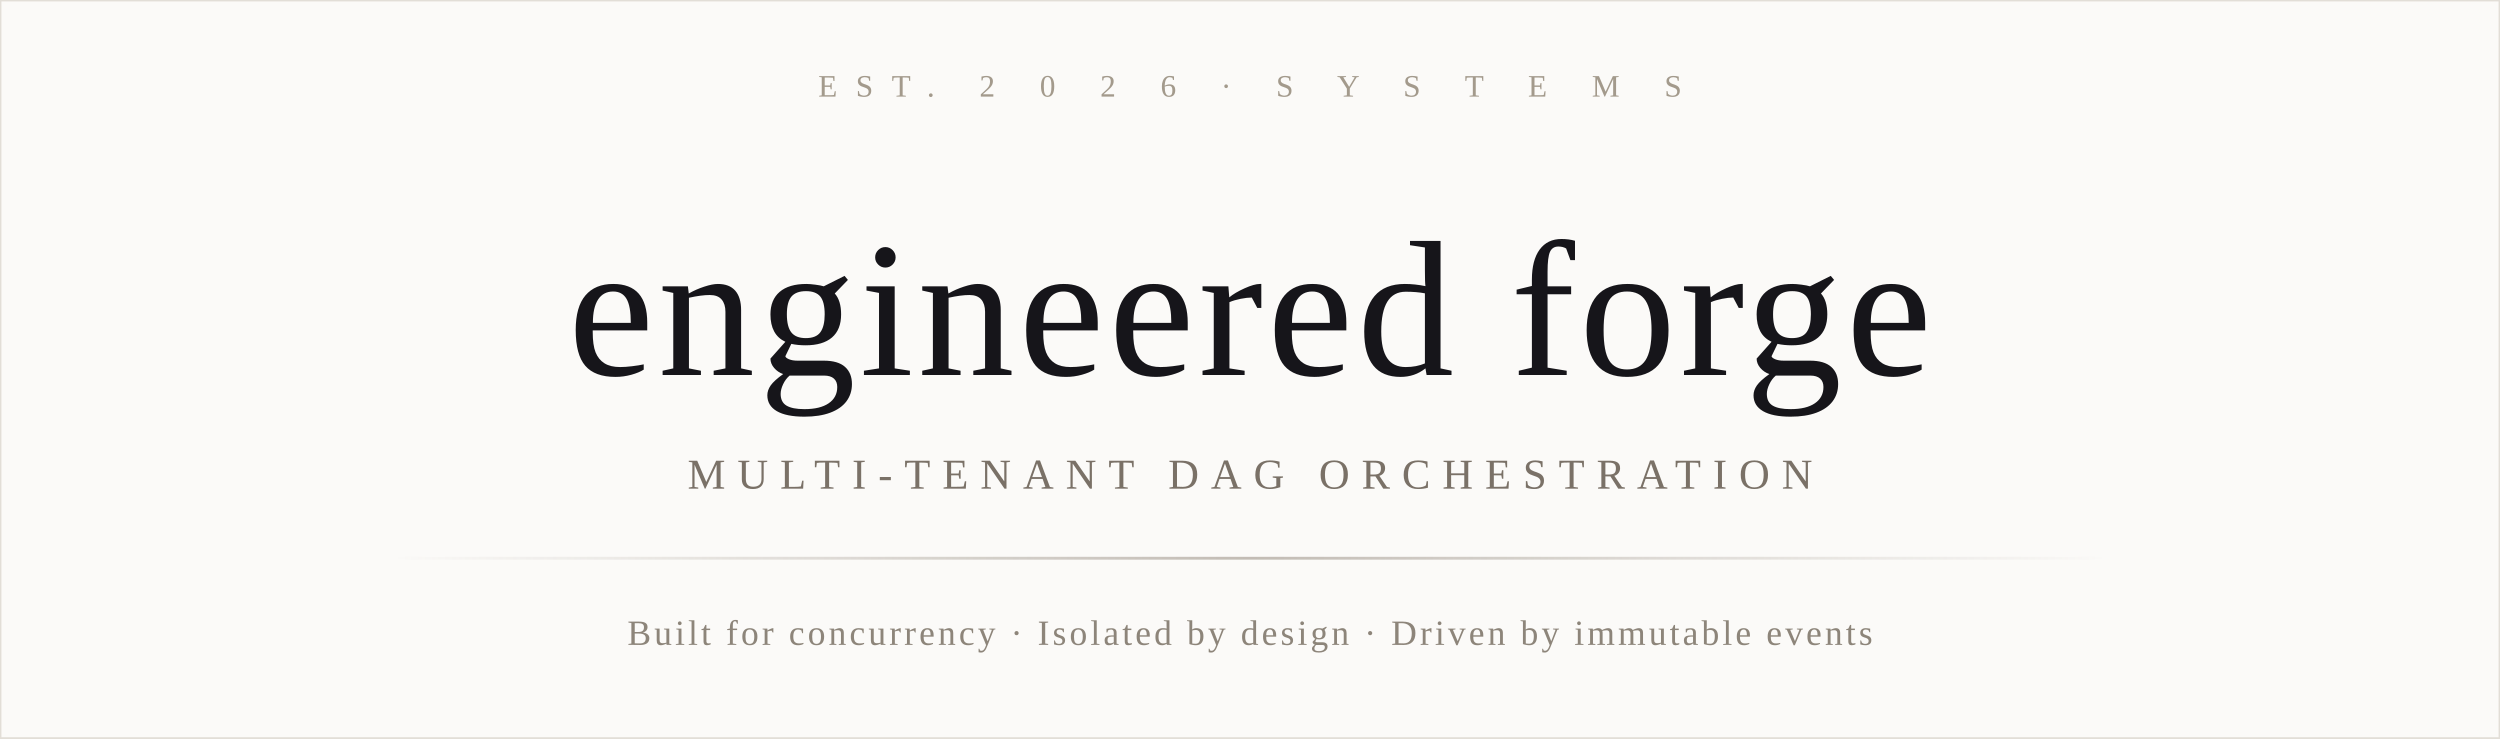
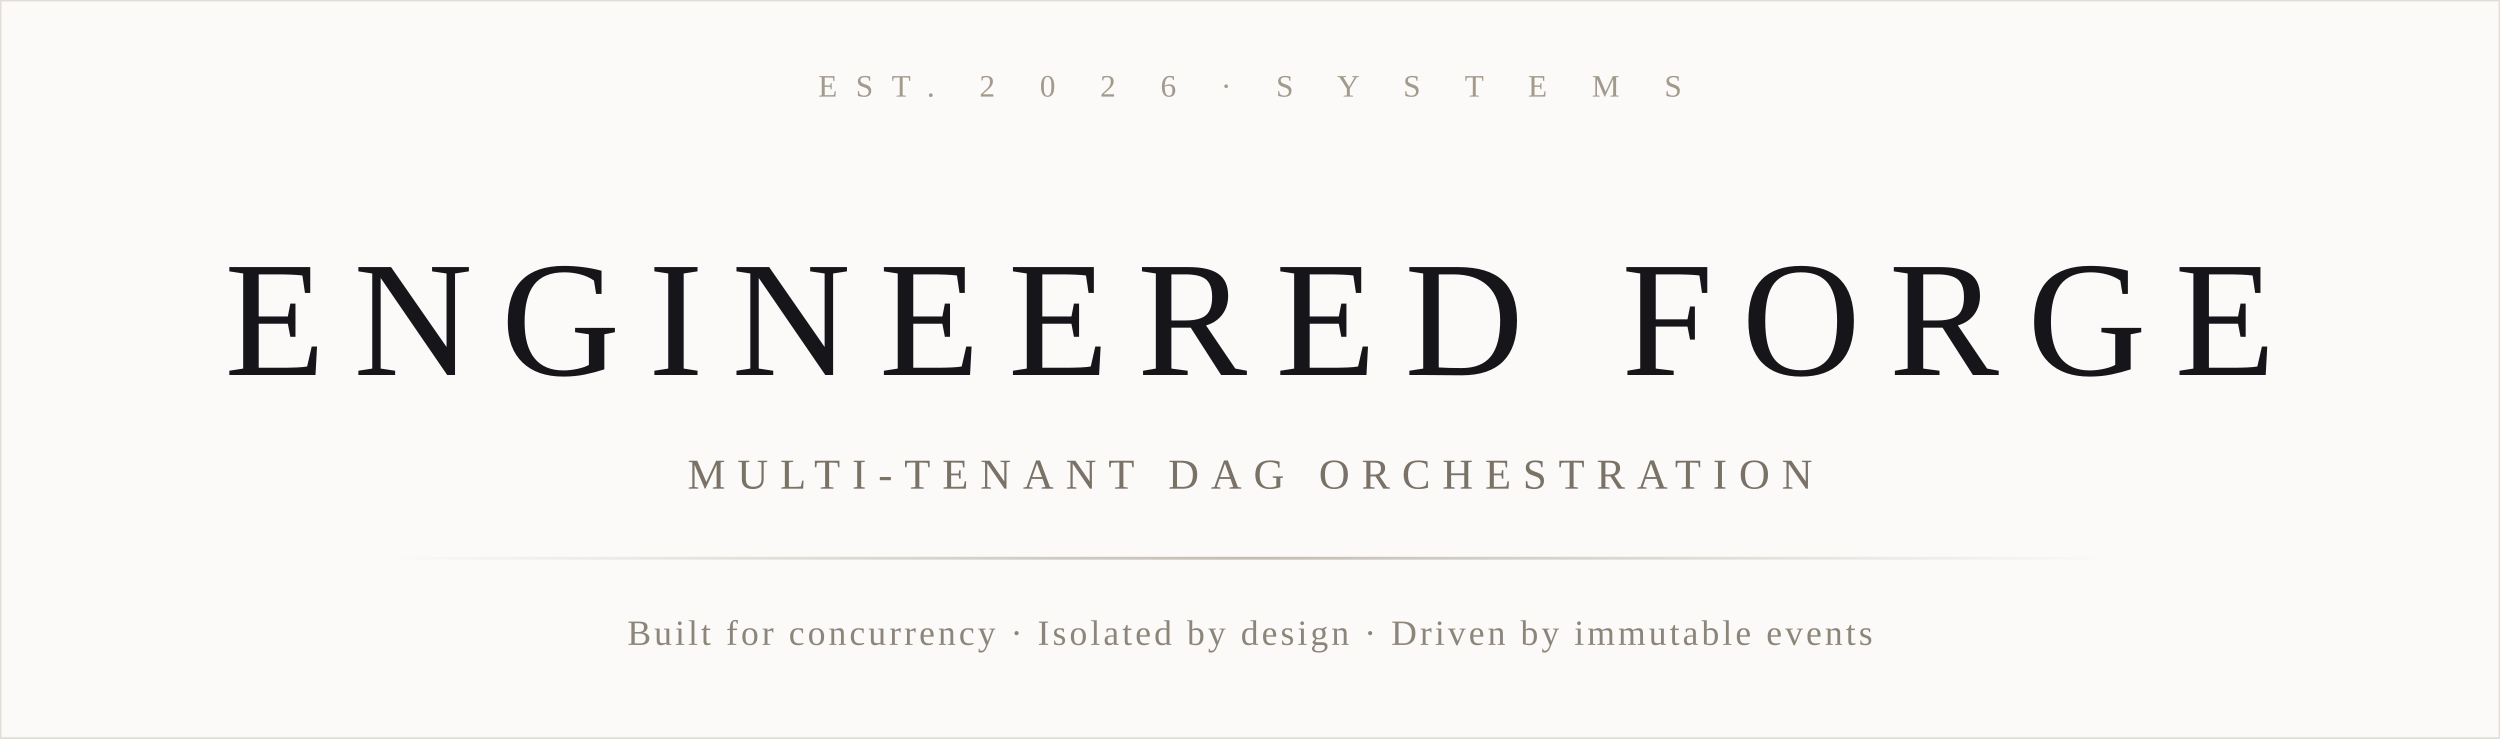
<svg xmlns="http://www.w3.org/2000/svg" width="880" height="260" viewBox="0 0 880 260" role="img" aria-labelledby="t d">
  <defs>
    <linearGradient id="rule" x1="0" y1="0" x2="1" y2="0">
      <stop offset="0%" stop-color="#8a7f72" stop-opacity="0" />
      <stop offset="50%" stop-color="#8a7f72" stop-opacity="0.5" />
      <stop offset="100%" stop-color="#8a7f72" stop-opacity="0" />
    </linearGradient>
  </defs>
  <rect width="880" height="260" fill="#fbfaf8" />
  <rect x="0" y="0" width="880" height="260" fill="none" stroke="#e2ded7" stroke-width="1" />
  <g text-anchor="middle">
    <text x="440" y="34" fill="#a39a8c" font-family="Georgia, 'Times New Roman', serif" font-size="11" letter-spacing="6.5">EST. 2 0 2 6 · S Y S T E M S</text>
-     <text x="440" y="132" fill="#16151a" font-family="Georgia, 'Times New Roman', serif" font-size="68" letter-spacing="1.5">engineered forge</text>
+     <text x="440" y="132" fill="#16151a" font-family="Georgia, 'Times New Roman', serif" font-size="58" letter-spacing="10">ENGINEERED FORGE</text>
    <text x="440" y="172" fill="#7a7167" font-family="Georgia, 'Times New Roman', serif" font-size="15" letter-spacing="4.2">MULTI-TENANT DAG ORCHESTRATION</text>
    <rect x="140" y="196" width="600" height="1" fill="url(#rule)" />
    <text x="440" y="227" fill="#8d857a" font-family="Georgia, 'Times New Roman', serif" font-size="12.5" letter-spacing="1.1">Built for concurrency · Isolated by design · Driven by immutable events</text>
  </g>
</svg>
